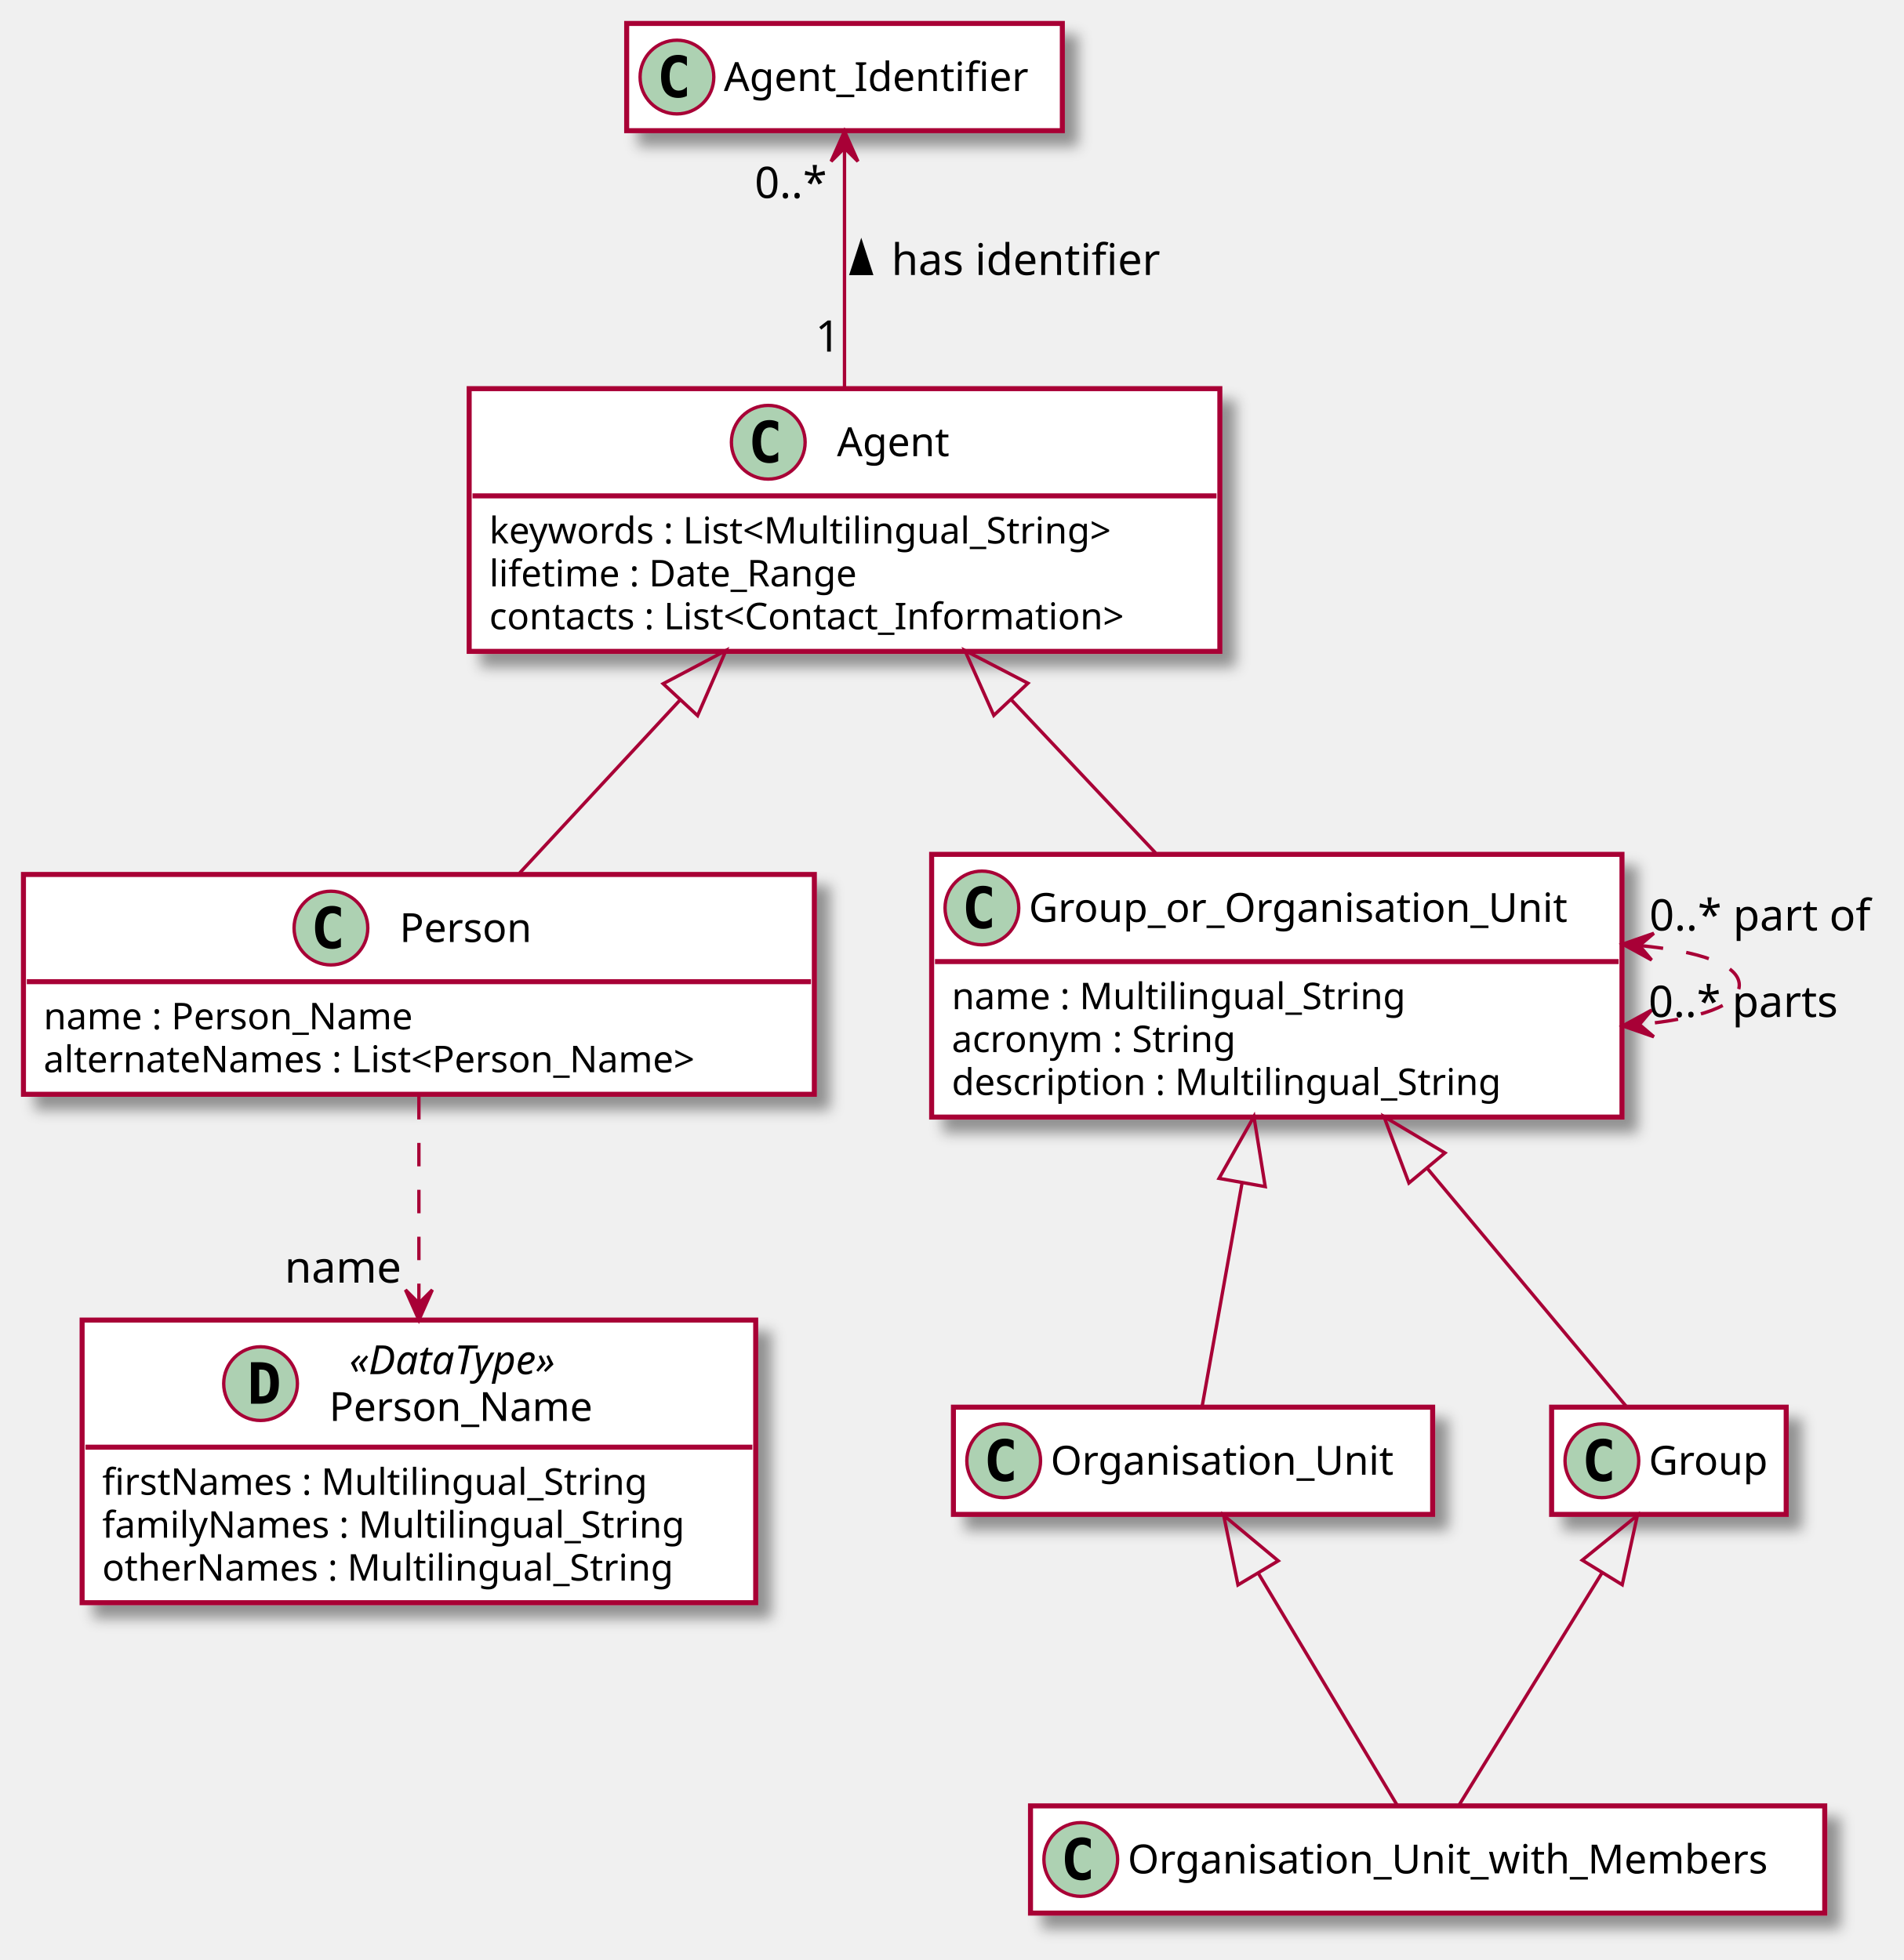
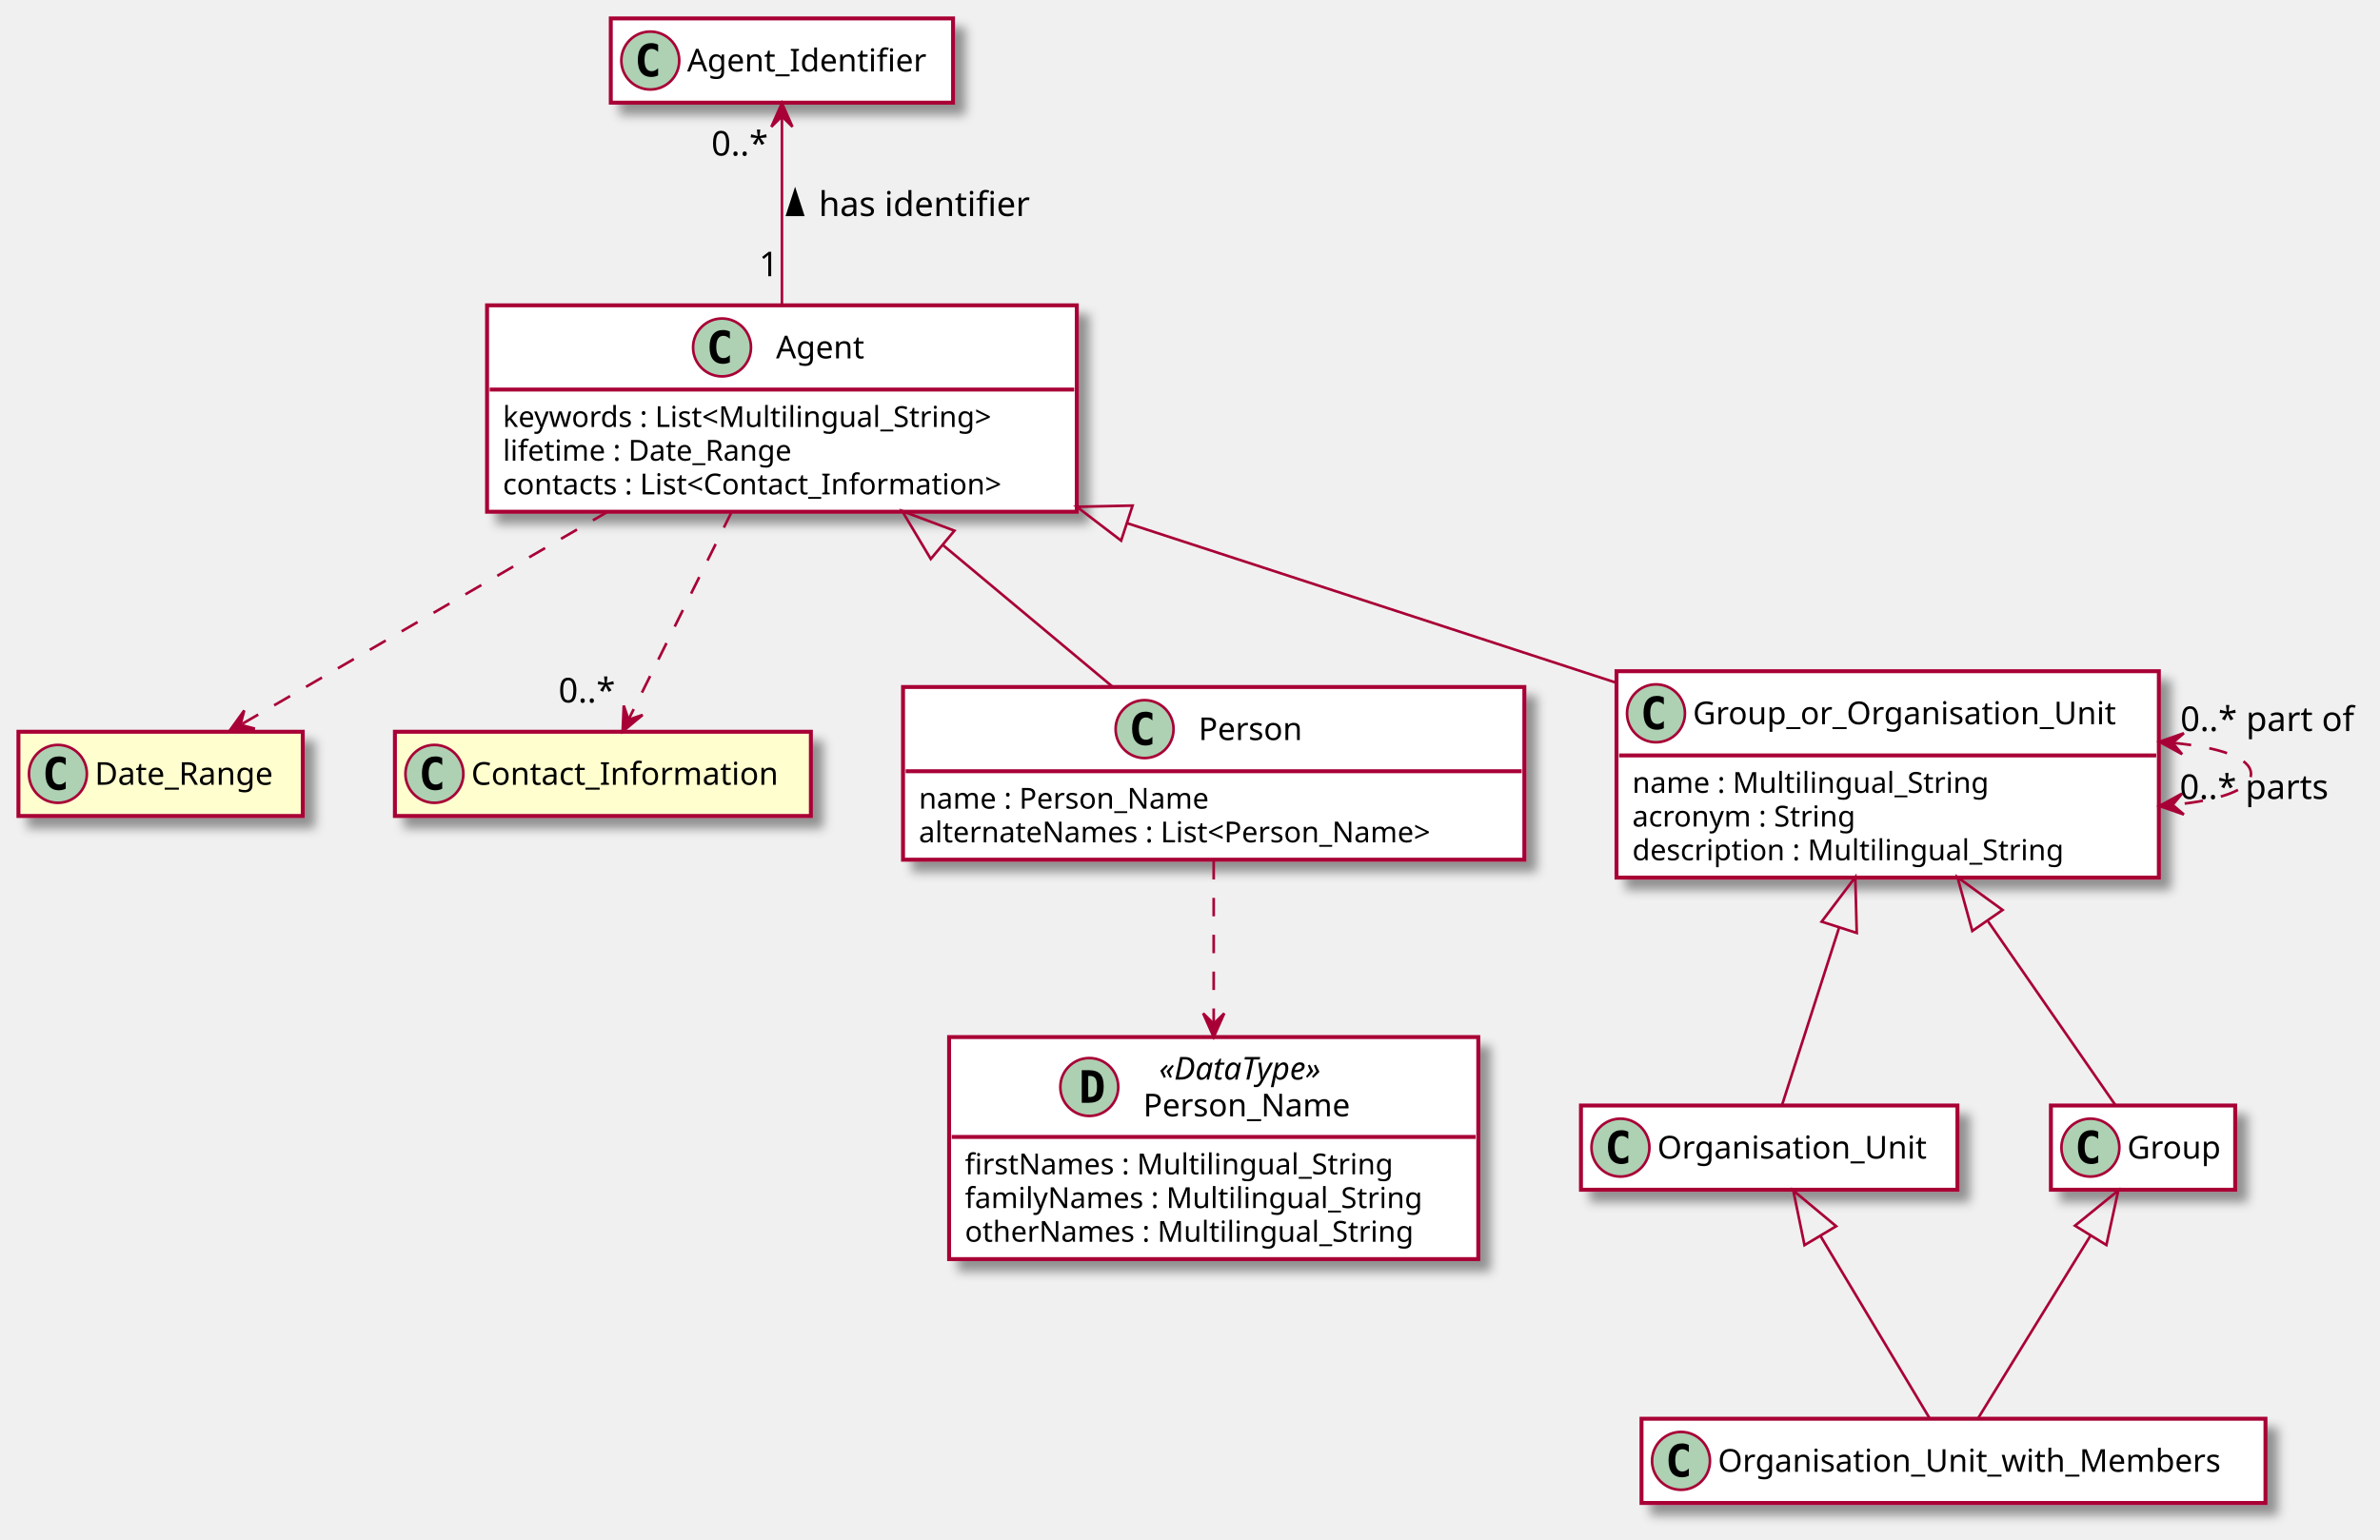
- <svg xmlns="http://www.w3.org/2000/svg" contentScriptType="application/ecmascript" contentStyleType="text/css" height="585px" preserveAspectRatio="none" style="width:568px;height:585px;background:#FFFFFF;" version="1.1" viewBox="0 0 568 585" width="568px" zoomAndPan="magnify">
+ <svg xmlns="http://www.w3.org/2000/svg" contentScriptType="application/ecmascript" contentStyleType="text/css" height="585px" preserveAspectRatio="none" style="width:904px;height:585px;background:#FFFFFF;" version="1.1" viewBox="0 0 904 585" width="904px" zoomAndPan="magnify">
  <defs>
-     <filter height="300%" id="f196fhk5q2r2es" width="300%" x="-1" y="-1">
+     <filter height="300%" id="f1ll1o93o54y9s" width="300%" x="-1" y="-1">
      <feGaussianBlur result="blurOut" stdDeviation="2.0" />
      <feColorMatrix in="blurOut" result="blurOut2" type="matrix" values="0 0 0 0 0 0 0 0 0 0 0 0 0 0 0 0 0 0 .4 0" />
      <feOffset dx="4.0" dy="4.0" in="blurOut2" result="blurOut3" />
      <feBlend in="SourceGraphic" in2="blurOut3" mode="normal" />
    </filter>
  </defs>
  <g>
-     <rect codeLine="10" fill="#FFFFFF" filter="url(#f196fhk5q2r2es)" height="78.414" id="Agent" style="stroke:#A80036;stroke-width:1.5;" width="224" x="140" y="116" />
-     <ellipse cx="229.25" cy="132" fill="#ADD1B2" rx="11" ry="11" style="stroke:#A80036;stroke-width:1.0;" />
-     <path d="M232.219,137.641 Q231.641,137.938 231,138.078 Q230.359,138.234 229.656,138.234 Q227.156,138.234 225.828,136.594 Q224.516,134.938 224.516,131.812 Q224.516,128.688 225.828,127.031 Q227.156,125.375 229.656,125.375 Q230.359,125.375 231,125.531 Q231.656,125.688 232.219,125.984 L232.219,128.703 Q231.594,128.125 231,127.859 Q230.406,127.578 229.781,127.578 Q228.438,127.578 227.75,128.656 Q227.062,129.719 227.062,131.812 Q227.062,133.906 227.75,134.984 Q228.438,136.047 229.781,136.047 Q230.406,136.047 231,135.781 Q231.594,135.5 232.219,134.922 L232.219,137.641 Z " fill="#000000" />
-     <text fill="#000000" font-family="sans-serif" font-size="12" lengthAdjust="spacing" textLength="37" x="249.75" y="136.154">Agent</text>
-     <line style="stroke:#A80036;stroke-width:1.5;" x1="141" x2="363" y1="148" y2="148" />
-     <text fill="#000000" font-family="sans-serif" font-size="11" lengthAdjust="spacing" textLength="207" x="146" y="162.21">keywords : List&lt;Multilingual_String&gt;</text>
-     <text fill="#000000" font-family="sans-serif" font-size="11" lengthAdjust="spacing" textLength="121" x="146" y="175.015">lifetime : Date_Range</text>
-     <text fill="#000000" font-family="sans-serif" font-size="11" lengthAdjust="spacing" textLength="212" x="146" y="187.82">contacts : List&lt;Contact_Information&gt;</text>
-     <rect codeLine="18" fill="#FFFFFF" filter="url(#f196fhk5q2r2es)" height="65.609" id="Person" style="stroke:#A80036;stroke-width:1.5;" width="236" x="7" y="261" />
-     <ellipse cx="98.75" cy="277" fill="#ADD1B2" rx="11" ry="11" style="stroke:#A80036;stroke-width:1.0;" />
-     <path d="M101.719,282.641 Q101.141,282.938 100.5,283.078 Q99.859,283.234 99.156,283.234 Q96.656,283.234 95.328,281.594 Q94.016,279.938 94.016,276.812 Q94.016,273.688 95.328,272.031 Q96.656,270.375 99.156,270.375 Q99.859,270.375 100.5,270.531 Q101.156,270.688 101.719,270.984 L101.719,273.703 Q101.094,273.125 100.5,272.859 Q99.906,272.578 99.281,272.578 Q97.938,272.578 97.25,273.656 Q96.562,274.719 96.562,276.812 Q96.562,278.906 97.25,279.984 Q97.938,281.047 99.281,281.047 Q99.906,281.047 100.5,280.781 Q101.094,280.5 101.719,279.922 L101.719,282.641 Z " fill="#000000" />
-     <text fill="#000000" font-family="sans-serif" font-size="12" lengthAdjust="spacing" textLength="44" x="119.25" y="281.154">Person</text>
-     <line style="stroke:#A80036;stroke-width:1.5;" x1="8" x2="242" y1="293" y2="293" />
-     <text fill="#000000" font-family="sans-serif" font-size="11" lengthAdjust="spacing" textLength="167" x="13" y="307.21">name            : Person_Name</text>
-     <text fill="#000000" font-family="sans-serif" font-size="11" lengthAdjust="spacing" textLength="224" x="13" y="320.015">alternateNames  : List&lt;Person_Name&gt;</text>
-     <rect codeLine="80" fill="#FFFFFF" filter="url(#f196fhk5q2r2es)" height="84.352" id="Person_Name" style="stroke:#A80036;stroke-width:1.5;" width="201" x="24.5" y="394" />
-     <ellipse cx="77.75" cy="412.969" fill="#ADD0B2" rx="11" ry="11" style="stroke:#A80036;stroke-width:1.0;" />
-     <path d="M77.344,408.781 L77.344,416.766 L78,416.766 Q79.438,416.766 80.047,415.859 Q80.672,414.938 80.672,412.766 Q80.672,410.594 80.047,409.688 Q79.438,408.781 78,408.781 L77.344,408.781 Z M74.891,406.578 L77.516,406.578 Q80.547,406.578 81.875,408.031 Q83.219,409.469 83.219,412.766 Q83.219,416.062 81.875,417.516 Q80.547,418.969 77.516,418.969 L74.891,418.969 L74.891,406.578 Z " fill="#000000" />
-     <text fill="#000000" font-family="sans-serif" font-size="12" font-style="italic" lengthAdjust="spacing" textLength="74" x="104.25" y="410.139">«DataType»</text>
-     <text fill="#000000" font-family="sans-serif" font-size="12" lengthAdjust="spacing" textLength="86" x="98.25" y="424.107">Person_Name</text>
-     <line style="stroke:#A80036;stroke-width:1.5;" x1="25.5" x2="224.5" y1="431.938" y2="431.938" />
-     <text fill="#000000" font-family="sans-serif" font-size="11" lengthAdjust="spacing" textLength="178" x="30.5" y="446.148">firstNames : Multilingual_String</text>
-     <text fill="#000000" font-family="sans-serif" font-size="11" lengthAdjust="spacing" textLength="189" x="30.5" y="458.953">familyNames : Multilingual_String</text>
-     <text fill="#000000" font-family="sans-serif" font-size="11" lengthAdjust="spacing" textLength="185" x="30.5" y="471.757">otherNames : Multilingual_String</text>
-     <rect codeLine="25" fill="#FFFFFF" filter="url(#f196fhk5q2r2es)" height="32" id="Agent_Identifier" style="stroke:#A80036;stroke-width:1.5;" width="130" x="187" y="7" />
-     <ellipse cx="202" cy="23" fill="#ADD1B2" rx="11" ry="11" style="stroke:#A80036;stroke-width:1.0;" />
-     <path d="M204.969,28.641 Q204.391,28.938 203.75,29.078 Q203.109,29.234 202.406,29.234 Q199.906,29.234 198.578,27.594 Q197.266,25.938 197.266,22.812 Q197.266,19.688 198.578,18.031 Q199.906,16.375 202.406,16.375 Q203.109,16.375 203.75,16.531 Q204.406,16.688 204.969,16.984 L204.969,19.703 Q204.344,19.125 203.75,18.859 Q203.156,18.578 202.531,18.578 Q201.188,18.578 200.5,19.656 Q199.812,20.719 199.812,22.812 Q199.812,24.906 200.5,25.984 Q201.188,27.047 202.531,27.047 Q203.156,27.047 203.75,26.781 Q204.344,26.5 204.969,25.922 L204.969,28.641 Z " fill="#000000" />
-     <text fill="#000000" font-family="sans-serif" font-size="12" lengthAdjust="spacing" textLength="98" x="216" y="27.154">Agent_Identifier</text>
-     <rect codeLine="92" fill="#FFFFFF" filter="url(#f196fhk5q2r2es)" height="78.414" id="Group_or_Organisation_Unit" style="stroke:#A80036;stroke-width:1.5;" width="206" x="278" y="255" />
-     <ellipse cx="293" cy="271" fill="#ADD1B2" rx="11" ry="11" style="stroke:#A80036;stroke-width:1.0;" />
-     <path d="M295.969,276.641 Q295.391,276.938 294.75,277.078 Q294.109,277.234 293.406,277.234 Q290.906,277.234 289.578,275.594 Q288.266,273.938 288.266,270.812 Q288.266,267.688 289.578,266.031 Q290.906,264.375 293.406,264.375 Q294.109,264.375 294.75,264.531 Q295.406,264.688 295.969,264.984 L295.969,267.703 Q295.344,267.125 294.75,266.859 Q294.156,266.578 293.531,266.578 Q292.188,266.578 291.5,267.656 Q290.812,268.719 290.812,270.812 Q290.812,272.906 291.5,273.984 Q292.188,275.047 293.531,275.047 Q294.156,275.047 294.75,274.781 Q295.344,274.5 295.969,273.922 L295.969,276.641 Z " fill="#000000" />
-     <text fill="#000000" font-family="sans-serif" font-size="12" lengthAdjust="spacing" textLength="174" x="307" y="275.154">Group_or_Organisation_Unit</text>
-     <line style="stroke:#A80036;stroke-width:1.5;" x1="279" x2="483" y1="287" y2="287" />
-     <text fill="#000000" font-family="sans-serif" font-size="11" lengthAdjust="spacing" textLength="147" x="284" y="301.21">name : Multilingual_String</text>
-     <text fill="#000000" font-family="sans-serif" font-size="11" lengthAdjust="spacing" textLength="95" x="284" y="314.015">acronym : String</text>
-     <text fill="#000000" font-family="sans-serif" font-size="11" lengthAdjust="spacing" textLength="178" x="284" y="326.82">description : Multilingual_String</text>
-     <rect codeLine="113" fill="#FFFFFF" filter="url(#f196fhk5q2r2es)" height="32" id="Organisation_Unit" style="stroke:#A80036;stroke-width:1.5;" width="143" x="284.5" y="420" />
-     <ellipse cx="299.5" cy="436" fill="#ADD1B2" rx="11" ry="11" style="stroke:#A80036;stroke-width:1.0;" />
-     <path d="M302.469,441.641 Q301.891,441.938 301.25,442.078 Q300.609,442.234 299.906,442.234 Q297.406,442.234 296.078,440.594 Q294.766,438.938 294.766,435.812 Q294.766,432.688 296.078,431.031 Q297.406,429.375 299.906,429.375 Q300.609,429.375 301.25,429.531 Q301.906,429.688 302.469,429.984 L302.469,432.703 Q301.844,432.125 301.25,431.859 Q300.656,431.578 300.031,431.578 Q298.688,431.578 298,432.656 Q297.312,433.719 297.312,435.812 Q297.312,437.906 298,438.984 Q298.688,440.047 300.031,440.047 Q300.656,440.047 301.25,439.781 Q301.844,439.5 302.469,438.922 L302.469,441.641 Z " fill="#000000" />
-     <text fill="#000000" font-family="sans-serif" font-size="12" lengthAdjust="spacing" textLength="111" x="313.5" y="440.154">Organisation_Unit</text>
-     <rect codeLine="104" fill="#FFFFFF" filter="url(#f196fhk5q2r2es)" height="32" id="Group" style="stroke:#A80036;stroke-width:1.5;" width="70" x="463" y="420" />
-     <ellipse cx="478" cy="436" fill="#ADD1B2" rx="11" ry="11" style="stroke:#A80036;stroke-width:1.0;" />
-     <path d="M480.969,441.641 Q480.391,441.938 479.75,442.078 Q479.109,442.234 478.406,442.234 Q475.906,442.234 474.578,440.594 Q473.266,438.938 473.266,435.812 Q473.266,432.688 474.578,431.031 Q475.906,429.375 478.406,429.375 Q479.109,429.375 479.75,429.531 Q480.406,429.688 480.969,429.984 L480.969,432.703 Q480.344,432.125 479.75,431.859 Q479.156,431.578 478.531,431.578 Q477.188,431.578 476.5,432.656 Q475.812,433.719 475.812,435.812 Q475.812,437.906 476.5,438.984 Q477.188,440.047 478.531,440.047 Q479.156,440.047 479.75,439.781 Q480.344,439.5 480.969,438.922 L480.969,441.641 Z " fill="#000000" />
-     <text fill="#000000" font-family="sans-serif" font-size="12" lengthAdjust="spacing" textLength="38" x="492" y="440.154">Group</text>
-     <rect codeLine="126" fill="#FFFFFF" filter="url(#f196fhk5q2r2es)" height="32" id="Organisation_Unit_with_Members" style="stroke:#A80036;stroke-width:1.5;" width="237" x="307.5" y="539" />
-     <ellipse cx="322.5" cy="555" fill="#ADD1B2" rx="11" ry="11" style="stroke:#A80036;stroke-width:1.0;" />
-     <path d="M325.469,560.641 Q324.891,560.938 324.25,561.078 Q323.609,561.234 322.906,561.234 Q320.406,561.234 319.078,559.594 Q317.766,557.938 317.766,554.812 Q317.766,551.688 319.078,550.031 Q320.406,548.375 322.906,548.375 Q323.609,548.375 324.25,548.531 Q324.906,548.688 325.469,548.984 L325.469,551.703 Q324.844,551.125 324.25,550.859 Q323.656,550.578 323.031,550.578 Q321.688,550.578 321,551.656 Q320.312,552.719 320.312,554.812 Q320.312,556.906 321,557.984 Q321.688,559.047 323.031,559.047 Q323.656,559.047 324.25,558.781 Q324.844,558.5 325.469,557.922 L325.469,560.641 Z " fill="#000000" />
-     <text fill="#000000" font-family="sans-serif" font-size="12" lengthAdjust="spacing" textLength="205" x="336.5" y="559.154">Organisation_Unit_with_Members</text>
-     <path codeLine="76" d="M202.89,208.97 C186.75,226.38 169.31,245.2 155.03,260.61 " fill="none" id="Agent-backto-Person" style="stroke:#A80036;stroke-width:1.0;" />
-     <polygon fill="none" points="197.89,204.07,216.62,194.16,208.16,213.59,197.89,204.07" style="stroke:#A80036;stroke-width:1.0;" />
-     <path codeLine="88" d="M125,327.12 C125,345.43 125,368.68 125,388.91 " fill="none" id="Person-to-Person_Name" style="stroke:#A80036;stroke-width:1.0;stroke-dasharray:7.0,7.0;" />
-     <polygon fill="#A80036" points="125,393.98,129,384.98,125,388.98,121,384.98,125,393.98" style="stroke:#A80036;stroke-width:1.0;" />
-     <text fill="#000000" font-family="sans-serif" font-size="13" lengthAdjust="spacing" textLength="37" x="84.936" y="382.827">name</text>
-     <path codeLine="28" d="M252,44.28 C252,63.38 252,92.48 252,115.91 " fill="none" id="Agent_Identifier-backto-Agent" style="stroke:#A80036;stroke-width:1.0;" />
-     <polygon fill="#A80036" points="252,39.17,248,48.17,252,44.17,256,48.17,252,39.17" style="stroke:#A80036;stroke-width:1.0;" />
-     <polygon fill="#000000" points="257,72.566,254.061,81.612,259.939,81.612,257,72.566" style="stroke:#000000;stroke-width:1.0;" />
-     <text fill="#000000" font-family="sans-serif" font-size="13" lengthAdjust="spacing" textLength="82" x="266" y="82.067">has identifier</text>
-     <text fill="#000000" font-family="sans-serif" font-size="13" lengthAdjust="spacing" textLength="23" x="225.191" y="59.1">0..*</text>
-     <text fill="#000000" font-family="sans-serif" font-size="13" lengthAdjust="spacing" textLength="8" x="243.312" y="104.945">1</text>
-     <path codeLine="100" d="M301.81,208.9 C316.13,224.11 331.48,240.41 344.81,254.57 " fill="none" id="Agent-backto-Group_or_Organisation_Unit" style="stroke:#A80036;stroke-width:1.0;" />
-     <polygon fill="none" points="296.55,213.52,287.93,194.16,306.74,203.92,296.55,213.52" style="stroke:#A80036;stroke-width:1.0;" />
-     <path codeLine="122" d="M489.32,282.22 C506.92,283.91 519,287.84 519,294 C519,300.16 506.92,304.09 489.32,305.78 " fill="none" id="Group_or_Organisation_Unit-Group_or_Organisation_Unit" style="stroke:#A80036;stroke-width:1.0;stroke-dasharray:7.0,7.0;" />
-     <polygon fill="#A80036" points="484.21,306.2,493.51,309.441,489.193,305.786,492.848,301.469,484.21,306.2" style="stroke:#A80036;stroke-width:1.0;" />
-     <polygon fill="#A80036" points="484.21,281.8,492.848,286.531,489.193,282.214,493.51,278.559,484.21,281.8" style="stroke:#A80036;stroke-width:1.0;" />
-     <text fill="#000000" font-family="sans-serif" font-size="13" lengthAdjust="spacing" textLength="69" x="492.171" y="277.72">0..* part of</text>
-     <text fill="#000000" font-family="sans-serif" font-size="13" lengthAdjust="spacing" textLength="60" x="491.911" y="303.531">0..* parts</text>
-     <path codeLine="118" d="M370.65,352.97 C366.3,377.31 361.6,403.66 358.72,419.75 " fill="none" id="Group_or_Organisation_Unit-backto-Organisation_Unit" style="stroke:#A80036;stroke-width:1.0;" />
-     <polygon fill="none" points="363.76,351.71,374.17,333.26,377.54,354.17,363.76,351.71" style="stroke:#A80036;stroke-width:1.0;" />
-     <path codeLine="109" d="M425.8,348.61 C447.12,374.11 471,402.7 485.26,419.75 " fill="none" id="Group_or_Organisation_Unit-backto-Group" style="stroke:#A80036;stroke-width:1.0;" />
-     <polygon fill="none" points="420.42,353.09,412.97,333.26,431.17,344.11,420.42,353.09" style="stroke:#A80036;stroke-width:1.0;" />
-     <path codeLine="131" d="M478.09,469.36 C464.16,491.98 446.2,521.18 435.42,538.7 " fill="none" id="Group-backto-Organisation_Unit_with_Members" style="stroke:#A80036;stroke-width:1.0;" />
-     <polygon fill="none" points="472.14,465.66,488.59,452.3,484.07,473,472.14,465.66" style="stroke:#A80036;stroke-width:1.0;" />
-     <path codeLine="135" d="M375.56,469.7 C389.07,492.28 406.42,521.27 416.85,538.7 " fill="none" id="Organisation_Unit-backto-Organisation_Unit_with_Members" style="stroke:#A80036;stroke-width:1.0;" />
-     <polygon fill="none" points="369.41,473.05,365.15,452.3,381.43,465.86,369.41,473.05" style="stroke:#A80036;stroke-width:1.0;" />
+     <rect codeLine="10" fill="#FFFFFF" filter="url(#f1ll1o93o54y9s)" height="78.414" id="Agent" style="stroke:#A80036;stroke-width:1.5;" width="224" x="185" y="116" />
+     <ellipse cx="274.25" cy="132" fill="#ADD1B2" rx="11" ry="11" style="stroke:#A80036;stroke-width:1.0;" />
+     <path d="M277.219,137.641 Q276.641,137.938 276,138.078 Q275.359,138.234 274.656,138.234 Q272.156,138.234 270.828,136.594 Q269.516,134.938 269.516,131.812 Q269.516,128.688 270.828,127.031 Q272.156,125.375 274.656,125.375 Q275.359,125.375 276,125.531 Q276.656,125.688 277.219,125.984 L277.219,128.703 Q276.594,128.125 276,127.859 Q275.406,127.578 274.781,127.578 Q273.438,127.578 272.75,128.656 Q272.062,129.719 272.062,131.812 Q272.062,133.906 272.75,134.984 Q273.438,136.047 274.781,136.047 Q275.406,136.047 276,135.781 Q276.594,135.5 277.219,134.922 L277.219,137.641 Z " fill="#000000" />
+     <text fill="#000000" font-family="sans-serif" font-size="12" lengthAdjust="spacing" textLength="37" x="294.75" y="136.154">Agent</text>
+     <line style="stroke:#A80036;stroke-width:1.5;" x1="186" x2="408" y1="148" y2="148" />
+     <text fill="#000000" font-family="sans-serif" font-size="11" lengthAdjust="spacing" textLength="207" x="191" y="162.21">keywords : List&lt;Multilingual_String&gt;</text>
+     <text fill="#000000" font-family="sans-serif" font-size="11" lengthAdjust="spacing" textLength="121" x="191" y="175.015">lifetime : Date_Range</text>
+     <text fill="#000000" font-family="sans-serif" font-size="11" lengthAdjust="spacing" textLength="212" x="191" y="187.82">contacts : List&lt;Contact_Information&gt;</text>
+     <rect fill="#FEFECE" filter="url(#f1ll1o93o54y9s)" height="32" id="Date_Range" style="stroke:#A80036;stroke-width:1.5;" width="108" x="7" y="278" />
+     <ellipse cx="22" cy="294" fill="#ADD1B2" rx="11" ry="11" style="stroke:#A80036;stroke-width:1.0;" />
+     <path d="M24.969,299.641 Q24.391,299.938 23.75,300.078 Q23.109,300.234 22.406,300.234 Q19.906,300.234 18.578,298.594 Q17.266,296.938 17.266,293.812 Q17.266,290.688 18.578,289.031 Q19.906,287.375 22.406,287.375 Q23.109,287.375 23.75,287.531 Q24.406,287.688 24.969,287.984 L24.969,290.703 Q24.344,290.125 23.75,289.859 Q23.156,289.578 22.531,289.578 Q21.188,289.578 20.5,290.656 Q19.812,291.719 19.812,293.812 Q19.812,295.906 20.5,296.984 Q21.188,298.047 22.531,298.047 Q23.156,298.047 23.75,297.781 Q24.344,297.5 24.969,296.922 L24.969,299.641 Z " fill="#000000" />
+     <text fill="#000000" font-family="sans-serif" font-size="12" lengthAdjust="spacing" textLength="76" x="36" y="298.154">Date_Range</text>
+     <rect fill="#FEFECE" filter="url(#f1ll1o93o54y9s)" height="32" id="Contact_Information" style="stroke:#A80036;stroke-width:1.5;" width="158" x="150" y="278" />
+     <ellipse cx="165" cy="294" fill="#ADD1B2" rx="11" ry="11" style="stroke:#A80036;stroke-width:1.0;" />
+     <path d="M167.969,299.641 Q167.391,299.938 166.75,300.078 Q166.109,300.234 165.406,300.234 Q162.906,300.234 161.578,298.594 Q160.266,296.938 160.266,293.812 Q160.266,290.688 161.578,289.031 Q162.906,287.375 165.406,287.375 Q166.109,287.375 166.75,287.531 Q167.406,287.688 167.969,287.984 L167.969,290.703 Q167.344,290.125 166.75,289.859 Q166.156,289.578 165.531,289.578 Q164.188,289.578 163.5,290.656 Q162.812,291.719 162.812,293.812 Q162.812,295.906 163.5,296.984 Q164.188,298.047 165.531,298.047 Q166.156,298.047 166.75,297.781 Q167.344,297.5 167.969,296.922 L167.969,299.641 Z " fill="#000000" />
+     <text fill="#000000" font-family="sans-serif" font-size="12" lengthAdjust="spacing" textLength="126" x="179" y="298.154">Contact_Information</text>
+     <rect codeLine="20" fill="#FFFFFF" filter="url(#f1ll1o93o54y9s)" height="65.609" id="Person" style="stroke:#A80036;stroke-width:1.5;" width="236" x="343" y="261" />
+     <ellipse cx="434.75" cy="277" fill="#ADD1B2" rx="11" ry="11" style="stroke:#A80036;stroke-width:1.0;" />
+     <path d="M437.719,282.641 Q437.141,282.938 436.5,283.078 Q435.859,283.234 435.156,283.234 Q432.656,283.234 431.328,281.594 Q430.016,279.938 430.016,276.812 Q430.016,273.688 431.328,272.031 Q432.656,270.375 435.156,270.375 Q435.859,270.375 436.5,270.531 Q437.156,270.688 437.719,270.984 L437.719,273.703 Q437.094,273.125 436.5,272.859 Q435.906,272.578 435.281,272.578 Q433.938,272.578 433.25,273.656 Q432.562,274.719 432.562,276.812 Q432.562,278.906 433.25,279.984 Q433.938,281.047 435.281,281.047 Q435.906,281.047 436.5,280.781 Q437.094,280.5 437.719,279.922 L437.719,282.641 Z " fill="#000000" />
+     <text fill="#000000" font-family="sans-serif" font-size="12" lengthAdjust="spacing" textLength="44" x="455.25" y="281.154">Person</text>
+     <line style="stroke:#A80036;stroke-width:1.5;" x1="344" x2="578" y1="293" y2="293" />
+     <text fill="#000000" font-family="sans-serif" font-size="11" lengthAdjust="spacing" textLength="167" x="349" y="307.21">name            : Person_Name</text>
+     <text fill="#000000" font-family="sans-serif" font-size="11" lengthAdjust="spacing" textLength="224" x="349" y="320.015">alternateNames  : List&lt;Person_Name&gt;</text>
+     <rect codeLine="82" fill="#FFFFFF" filter="url(#f1ll1o93o54y9s)" height="84.352" id="Person_Name" style="stroke:#A80036;stroke-width:1.5;" width="201" x="360.5" y="394" />
+     <ellipse cx="413.75" cy="412.969" fill="#ADD0B2" rx="11" ry="11" style="stroke:#A80036;stroke-width:1.0;" />
+     <path d="M413.344,408.781 L413.344,416.766 L414,416.766 Q415.438,416.766 416.047,415.859 Q416.672,414.938 416.672,412.766 Q416.672,410.594 416.047,409.688 Q415.438,408.781 414,408.781 L413.344,408.781 Z M410.891,406.578 L413.516,406.578 Q416.547,406.578 417.875,408.031 Q419.219,409.469 419.219,412.766 Q419.219,416.062 417.875,417.516 Q416.547,418.969 413.516,418.969 L410.891,418.969 L410.891,406.578 Z " fill="#000000" />
+     <text fill="#000000" font-family="sans-serif" font-size="12" font-style="italic" lengthAdjust="spacing" textLength="74" x="440.25" y="410.139">«DataType»</text>
+     <text fill="#000000" font-family="sans-serif" font-size="12" lengthAdjust="spacing" textLength="86" x="434.25" y="424.107">Person_Name</text>
+     <line style="stroke:#A80036;stroke-width:1.5;" x1="361.5" x2="560.5" y1="431.938" y2="431.938" />
+     <text fill="#000000" font-family="sans-serif" font-size="11" lengthAdjust="spacing" textLength="178" x="366.5" y="446.148">firstNames : Multilingual_String</text>
+     <text fill="#000000" font-family="sans-serif" font-size="11" lengthAdjust="spacing" textLength="189" x="366.5" y="458.953">familyNames : Multilingual_String</text>
+     <text fill="#000000" font-family="sans-serif" font-size="11" lengthAdjust="spacing" textLength="185" x="366.5" y="471.757">otherNames : Multilingual_String</text>
+     <rect codeLine="27" fill="#FFFFFF" filter="url(#f1ll1o93o54y9s)" height="32" id="Agent_Identifier" style="stroke:#A80036;stroke-width:1.5;" width="130" x="232" y="7" />
+     <ellipse cx="247" cy="23" fill="#ADD1B2" rx="11" ry="11" style="stroke:#A80036;stroke-width:1.0;" />
+     <path d="M249.969,28.641 Q249.391,28.938 248.75,29.078 Q248.109,29.234 247.406,29.234 Q244.906,29.234 243.578,27.594 Q242.266,25.938 242.266,22.812 Q242.266,19.688 243.578,18.031 Q244.906,16.375 247.406,16.375 Q248.109,16.375 248.75,16.531 Q249.406,16.688 249.969,16.984 L249.969,19.703 Q249.344,19.125 248.75,18.859 Q248.156,18.578 247.531,18.578 Q246.188,18.578 245.5,19.656 Q244.812,20.719 244.812,22.812 Q244.812,24.906 245.5,25.984 Q246.188,27.047 247.531,27.047 Q248.156,27.047 248.75,26.781 Q249.344,26.5 249.969,25.922 L249.969,28.641 Z " fill="#000000" />
+     <text fill="#000000" font-family="sans-serif" font-size="12" lengthAdjust="spacing" textLength="98" x="261" y="27.154">Agent_Identifier</text>
+     <rect codeLine="94" fill="#FFFFFF" filter="url(#f1ll1o93o54y9s)" height="78.414" id="Group_or_Organisation_Unit" style="stroke:#A80036;stroke-width:1.5;" width="206" x="614" y="255" />
+     <ellipse cx="629" cy="271" fill="#ADD1B2" rx="11" ry="11" style="stroke:#A80036;stroke-width:1.0;" />
+     <path d="M631.969,276.641 Q631.391,276.938 630.75,277.078 Q630.109,277.234 629.406,277.234 Q626.906,277.234 625.578,275.594 Q624.266,273.938 624.266,270.812 Q624.266,267.688 625.578,266.031 Q626.906,264.375 629.406,264.375 Q630.109,264.375 630.75,264.531 Q631.406,264.688 631.969,264.984 L631.969,267.703 Q631.344,267.125 630.75,266.859 Q630.156,266.578 629.531,266.578 Q628.188,266.578 627.5,267.656 Q626.812,268.719 626.812,270.812 Q626.812,272.906 627.5,273.984 Q628.188,275.047 629.531,275.047 Q630.156,275.047 630.75,274.781 Q631.344,274.5 631.969,273.922 L631.969,276.641 Z " fill="#000000" />
+     <text fill="#000000" font-family="sans-serif" font-size="12" lengthAdjust="spacing" textLength="174" x="643" y="275.154">Group_or_Organisation_Unit</text>
+     <line style="stroke:#A80036;stroke-width:1.5;" x1="615" x2="819" y1="287" y2="287" />
+     <text fill="#000000" font-family="sans-serif" font-size="11" lengthAdjust="spacing" textLength="147" x="620" y="301.21">name : Multilingual_String</text>
+     <text fill="#000000" font-family="sans-serif" font-size="11" lengthAdjust="spacing" textLength="95" x="620" y="314.015">acronym : String</text>
+     <text fill="#000000" font-family="sans-serif" font-size="11" lengthAdjust="spacing" textLength="178" x="620" y="326.82">description : Multilingual_String</text>
+     <rect codeLine="115" fill="#FFFFFF" filter="url(#f1ll1o93o54y9s)" height="32" id="Organisation_Unit" style="stroke:#A80036;stroke-width:1.5;" width="143" x="600.5" y="420" />
+     <ellipse cx="615.5" cy="436" fill="#ADD1B2" rx="11" ry="11" style="stroke:#A80036;stroke-width:1.0;" />
+     <path d="M618.469,441.641 Q617.891,441.938 617.25,442.078 Q616.609,442.234 615.906,442.234 Q613.406,442.234 612.078,440.594 Q610.766,438.938 610.766,435.812 Q610.766,432.688 612.078,431.031 Q613.406,429.375 615.906,429.375 Q616.609,429.375 617.25,429.531 Q617.906,429.688 618.469,429.984 L618.469,432.703 Q617.844,432.125 617.25,431.859 Q616.656,431.578 616.031,431.578 Q614.688,431.578 614,432.656 Q613.312,433.719 613.312,435.812 Q613.312,437.906 614,438.984 Q614.688,440.047 616.031,440.047 Q616.656,440.047 617.25,439.781 Q617.844,439.5 618.469,438.922 L618.469,441.641 Z " fill="#000000" />
+     <text fill="#000000" font-family="sans-serif" font-size="12" lengthAdjust="spacing" textLength="111" x="629.5" y="440.154">Organisation_Unit</text>
+     <rect codeLine="106" fill="#FFFFFF" filter="url(#f1ll1o93o54y9s)" height="32" id="Group" style="stroke:#A80036;stroke-width:1.5;" width="70" x="779" y="420" />
+     <ellipse cx="794" cy="436" fill="#ADD1B2" rx="11" ry="11" style="stroke:#A80036;stroke-width:1.0;" />
+     <path d="M796.969,441.641 Q796.391,441.938 795.75,442.078 Q795.109,442.234 794.406,442.234 Q791.906,442.234 790.578,440.594 Q789.266,438.938 789.266,435.812 Q789.266,432.688 790.578,431.031 Q791.906,429.375 794.406,429.375 Q795.109,429.375 795.75,429.531 Q796.406,429.688 796.969,429.984 L796.969,432.703 Q796.344,432.125 795.75,431.859 Q795.156,431.578 794.531,431.578 Q793.188,431.578 792.5,432.656 Q791.812,433.719 791.812,435.812 Q791.812,437.906 792.5,438.984 Q793.188,440.047 794.531,440.047 Q795.156,440.047 795.75,439.781 Q796.344,439.5 796.969,438.922 L796.969,441.641 Z " fill="#000000" />
+     <text fill="#000000" font-family="sans-serif" font-size="12" lengthAdjust="spacing" textLength="38" x="808" y="440.154">Group</text>
+     <rect codeLine="128" fill="#FFFFFF" filter="url(#f1ll1o93o54y9s)" height="32" id="Organisation_Unit_with_Members" style="stroke:#A80036;stroke-width:1.5;" width="237" x="623.5" y="539" />
+     <ellipse cx="638.5" cy="555" fill="#ADD1B2" rx="11" ry="11" style="stroke:#A80036;stroke-width:1.0;" />
+     <path d="M641.469,560.641 Q640.891,560.938 640.25,561.078 Q639.609,561.234 638.906,561.234 Q636.406,561.234 635.078,559.594 Q633.766,557.938 633.766,554.812 Q633.766,551.688 635.078,550.031 Q636.406,548.375 638.906,548.375 Q639.609,548.375 640.25,548.531 Q640.906,548.688 641.469,548.984 L641.469,551.703 Q640.844,551.125 640.25,550.859 Q639.656,550.578 639.031,550.578 Q637.688,550.578 637,551.656 Q636.312,552.719 636.312,554.812 Q636.312,556.906 637,557.984 Q637.688,559.047 639.031,559.047 Q639.656,559.047 640.25,558.781 Q640.844,558.5 641.469,557.922 L641.469,560.641 Z " fill="#000000" />
+     <text fill="#000000" font-family="sans-serif" font-size="12" lengthAdjust="spacing" textLength="205" x="652.5" y="559.154">Organisation_Unit_with_Members</text>
+     <path codeLine="15" d="M231.26,194.16 C185.58,220.68 126.79,254.81 91.61,275.23 " fill="none" id="Agent-to-Date_Range" style="stroke:#A80036;stroke-width:1.0;stroke-dasharray:7.0,7.0;" />
+     <polygon fill="#A80036" points="87.01,277.9,96.8,276.824,91.33,275.382,92.772,269.912,87.01,277.9" style="stroke:#A80036;stroke-width:1.0;" />
+     <path codeLine="16" d="M278.06,194.16 C265.32,219.82 249.06,252.59 238.83,273.19 " fill="none" id="Agent-to-Contact_Information" style="stroke:#A80036;stroke-width:1.0;stroke-dasharray:7.0,7.0;" />
+     <polygon fill="#A80036" points="236.5,277.9,244.087,271.62,238.725,273.422,236.922,268.06,236.5,277.9" style="stroke:#A80036;stroke-width:1.0;" />
+     <text fill="#000000" font-family="sans-serif" font-size="13" lengthAdjust="spacing" textLength="23" x="212.125" y="266.877">0..*</text>
+     <path codeLine="78" d="M358.27,207.18 C379.8,225.17 403.37,244.86 422.5,260.83 " fill="none" id="Agent-backto-Person" style="stroke:#A80036;stroke-width:1.0;" />
+     <polygon fill="none" points="353.54,212.36,342.68,194.16,362.52,201.61,353.54,212.36" style="stroke:#A80036;stroke-width:1.0;" />
+     <path codeLine="90" d="M461,327.12 C461,345.43 461,368.68 461,388.91 " fill="none" id="Person-to-Person_Name" style="stroke:#A80036;stroke-width:1.0;stroke-dasharray:7.0,7.0;" />
+     <polygon fill="#A80036" points="461,393.98,465,384.98,461,388.98,457,384.98,461,393.98" style="stroke:#A80036;stroke-width:1.0;" />
+     <path codeLine="30" d="M297,44.28 C297,63.38 297,92.48 297,115.91 " fill="none" id="Agent_Identifier-backto-Agent" style="stroke:#A80036;stroke-width:1.0;" />
+     <polygon fill="#A80036" points="297,39.17,293,48.17,297,44.17,301,48.17,297,39.17" style="stroke:#A80036;stroke-width:1.0;" />
+     <polygon fill="#000000" points="302,72.566,299.061,81.612,304.939,81.612,302,72.566" style="stroke:#000000;stroke-width:1.0;" />
+     <text fill="#000000" font-family="sans-serif" font-size="13" lengthAdjust="spacing" textLength="82" x="311" y="82.067">has identifier</text>
+     <text fill="#000000" font-family="sans-serif" font-size="13" lengthAdjust="spacing" textLength="23" x="270.191" y="59.1">0..*</text>
+     <text fill="#000000" font-family="sans-serif" font-size="13" lengthAdjust="spacing" textLength="8" x="288.312" y="104.945">1</text>
+     <path codeLine="102" d="M428.07,198.75 C487.97,218.29 557.89,241.1 613.95,259.39 " fill="none" id="Agent-backto-Group_or_Organisation_Unit" style="stroke:#A80036;stroke-width:1.0;" />
+     <polygon fill="none" points="425.84,205.39,409,192.53,430.19,192.08,425.84,205.39" style="stroke:#A80036;stroke-width:1.0;" />
+     <path codeLine="124" d="M825.32,282.22 C842.92,283.91 855,287.84 855,294 C855,300.16 842.92,304.09 825.32,305.78 " fill="none" id="Group_or_Organisation_Unit-Group_or_Organisation_Unit" style="stroke:#A80036;stroke-width:1.0;stroke-dasharray:7.0,7.0;" />
+     <polygon fill="#A80036" points="820.21,306.2,829.51,309.441,825.193,305.786,828.848,301.469,820.21,306.2" style="stroke:#A80036;stroke-width:1.0;" />
+     <polygon fill="#A80036" points="820.21,281.8,828.848,286.531,825.193,282.214,829.51,278.559,820.21,281.8" style="stroke:#A80036;stroke-width:1.0;" />
+     <text fill="#000000" font-family="sans-serif" font-size="13" lengthAdjust="spacing" textLength="69" x="828.171" y="277.72">0..* part of</text>
+     <text fill="#000000" font-family="sans-serif" font-size="13" lengthAdjust="spacing" textLength="60" x="827.911" y="303.531">0..* parts</text>
+     <path codeLine="120" d="M698.49,352.6 C690.63,377.05 682.1,403.58 676.9,419.75 " fill="none" id="Group_or_Organisation_Unit-backto-Organisation_Unit" style="stroke:#A80036;stroke-width:1.0;" />
+     <polygon fill="none" points="691.92,350.15,704.7,333.26,705.25,354.44,691.92,350.15" style="stroke:#A80036;stroke-width:1.0;" />
+     <path codeLine="111" d="M755.15,350.06 C772.56,375.19 791.84,403.02 803.43,419.75 " fill="none" id="Group_or_Organisation_Unit-backto-Group" style="stroke:#A80036;stroke-width:1.0;" />
+     <polygon fill="none" points="749.14,353.68,743.51,333.26,760.65,345.71,749.14,353.68" style="stroke:#A80036;stroke-width:1.0;" />
+     <path codeLine="133" d="M794.09,469.36 C780.16,491.98 762.2,521.18 751.42,538.7 " fill="none" id="Group-backto-Organisation_Unit_with_Members" style="stroke:#A80036;stroke-width:1.0;" />
+     <polygon fill="none" points="788.14,465.66,804.59,452.3,800.07,473,788.14,465.66" style="stroke:#A80036;stroke-width:1.0;" />
+     <path codeLine="137" d="M691.56,469.7 C705.07,492.28 722.42,521.27 732.85,538.7 " fill="none" id="Organisation_Unit-backto-Organisation_Unit_with_Members" style="stroke:#A80036;stroke-width:1.0;" />
+     <polygon fill="none" points="685.41,473.05,681.15,452.3,697.43,465.86,685.41,473.05" style="stroke:#A80036;stroke-width:1.0;" />
  </g>
</svg>
